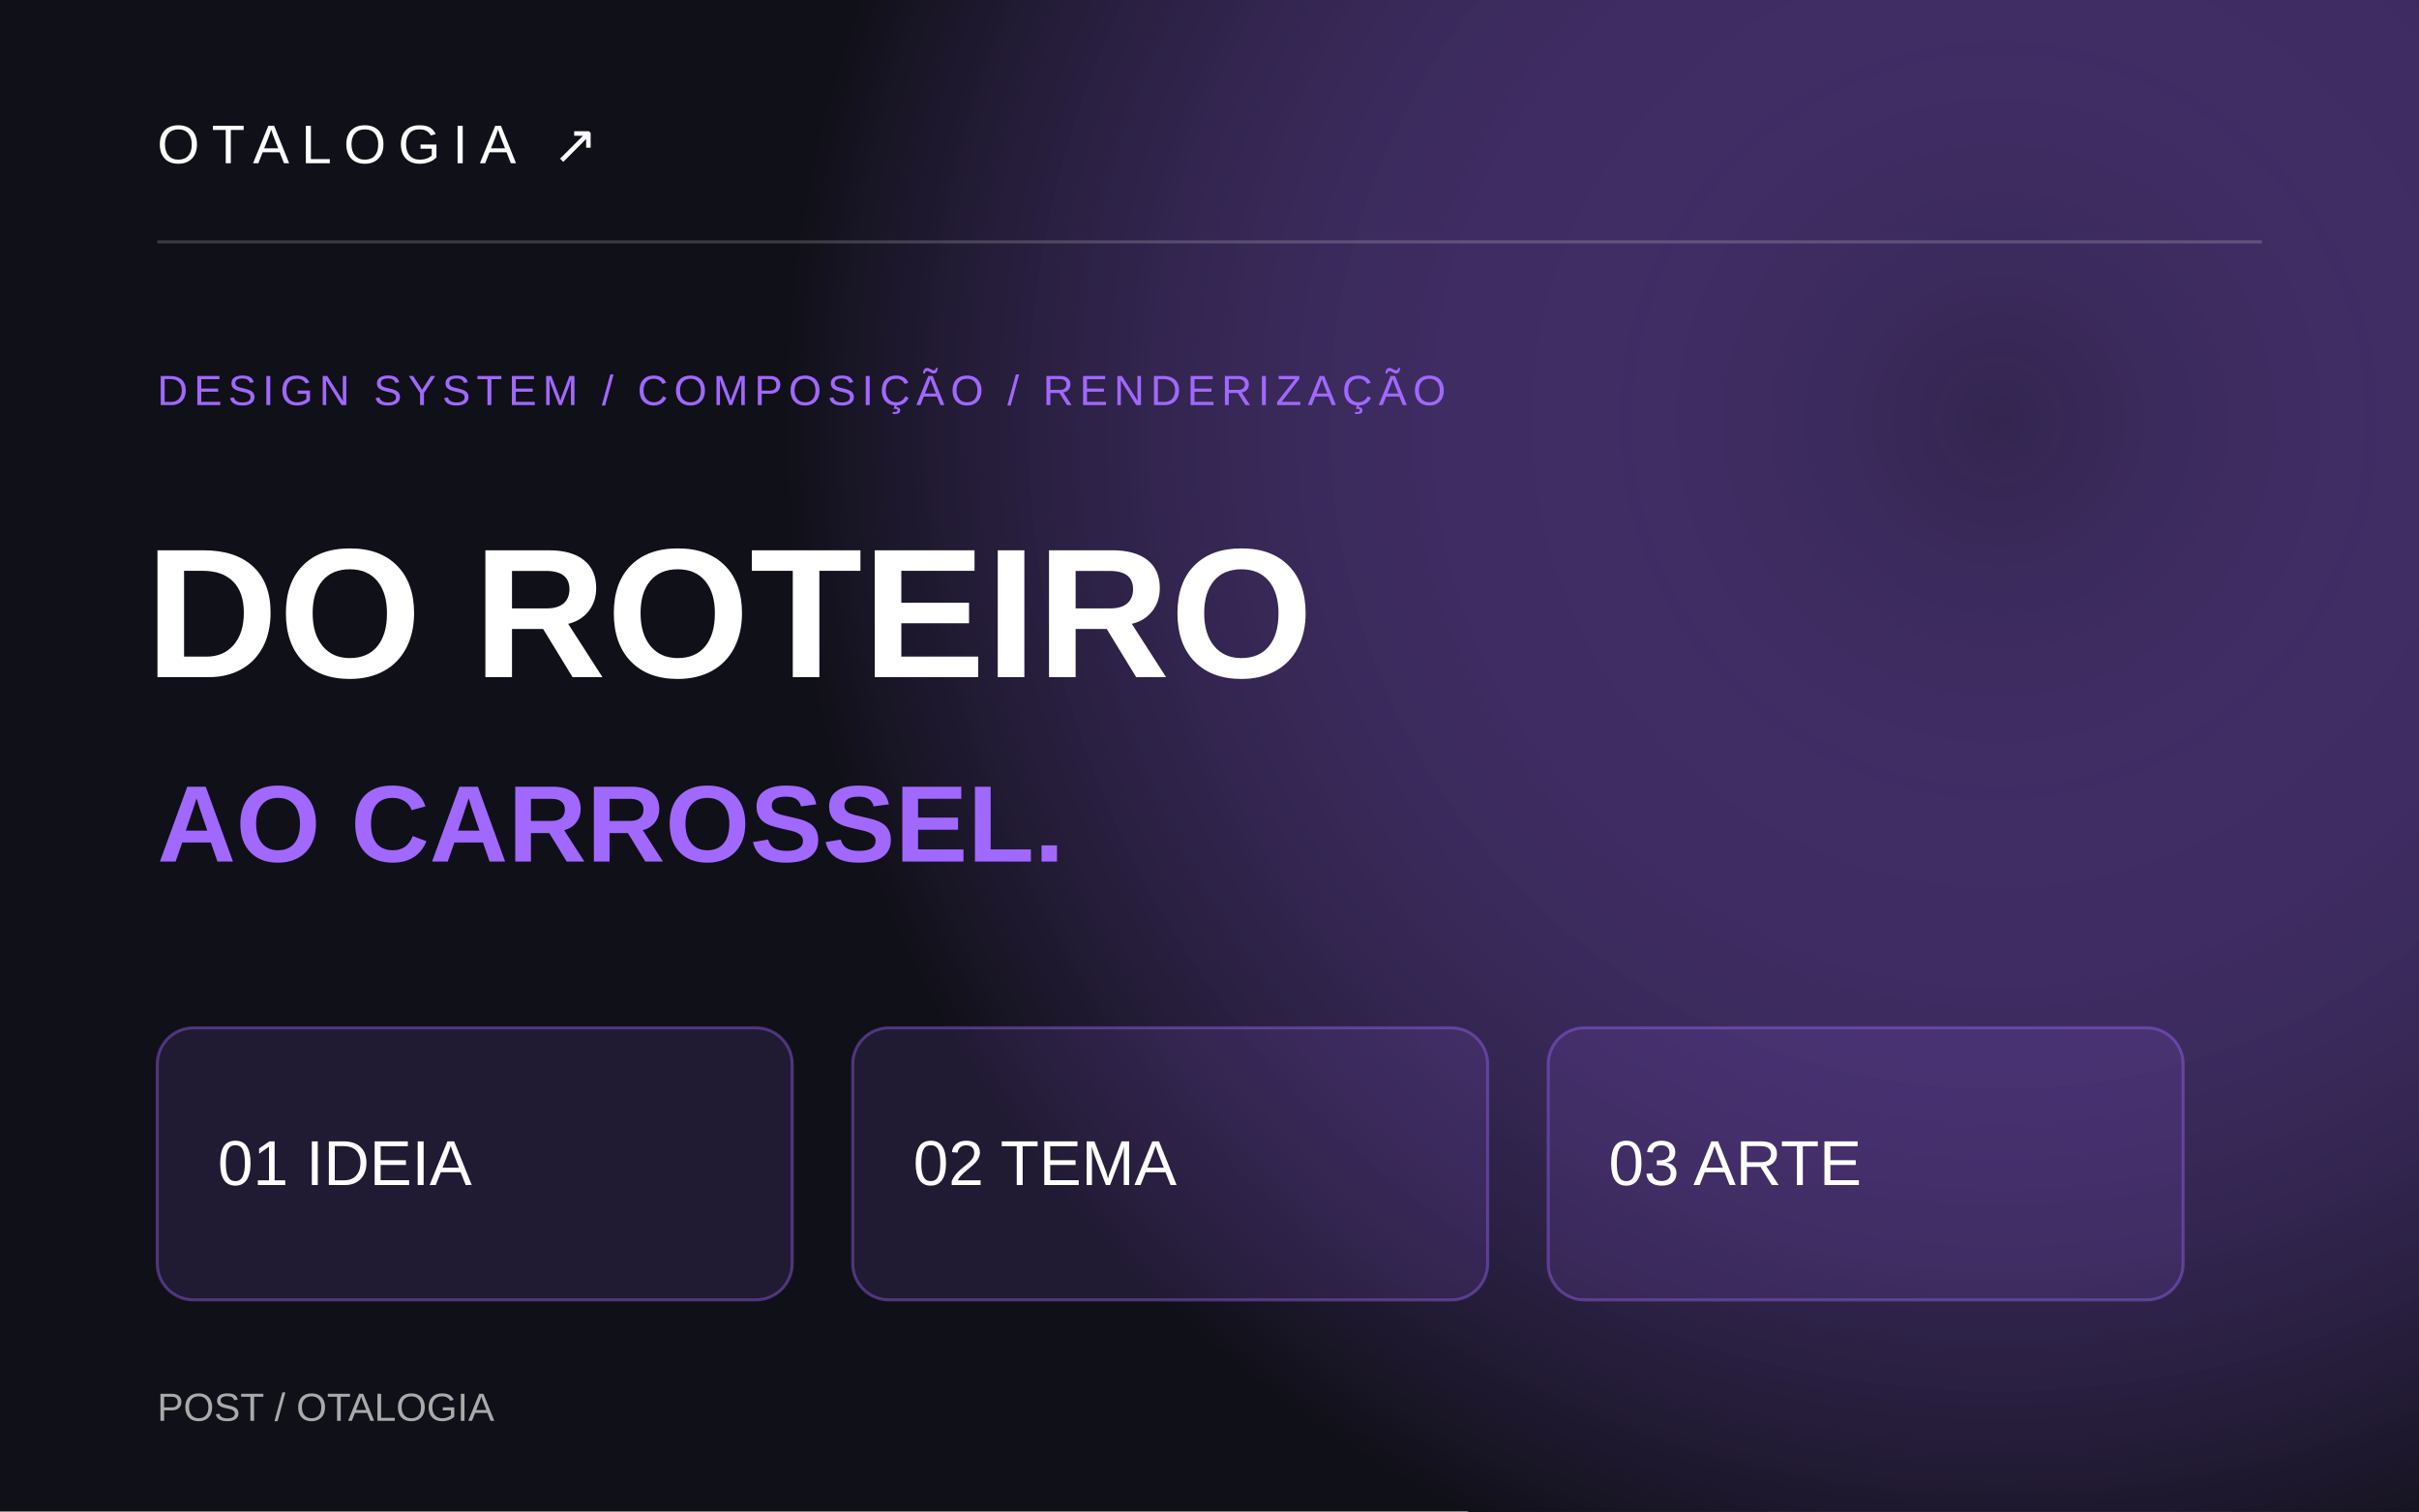
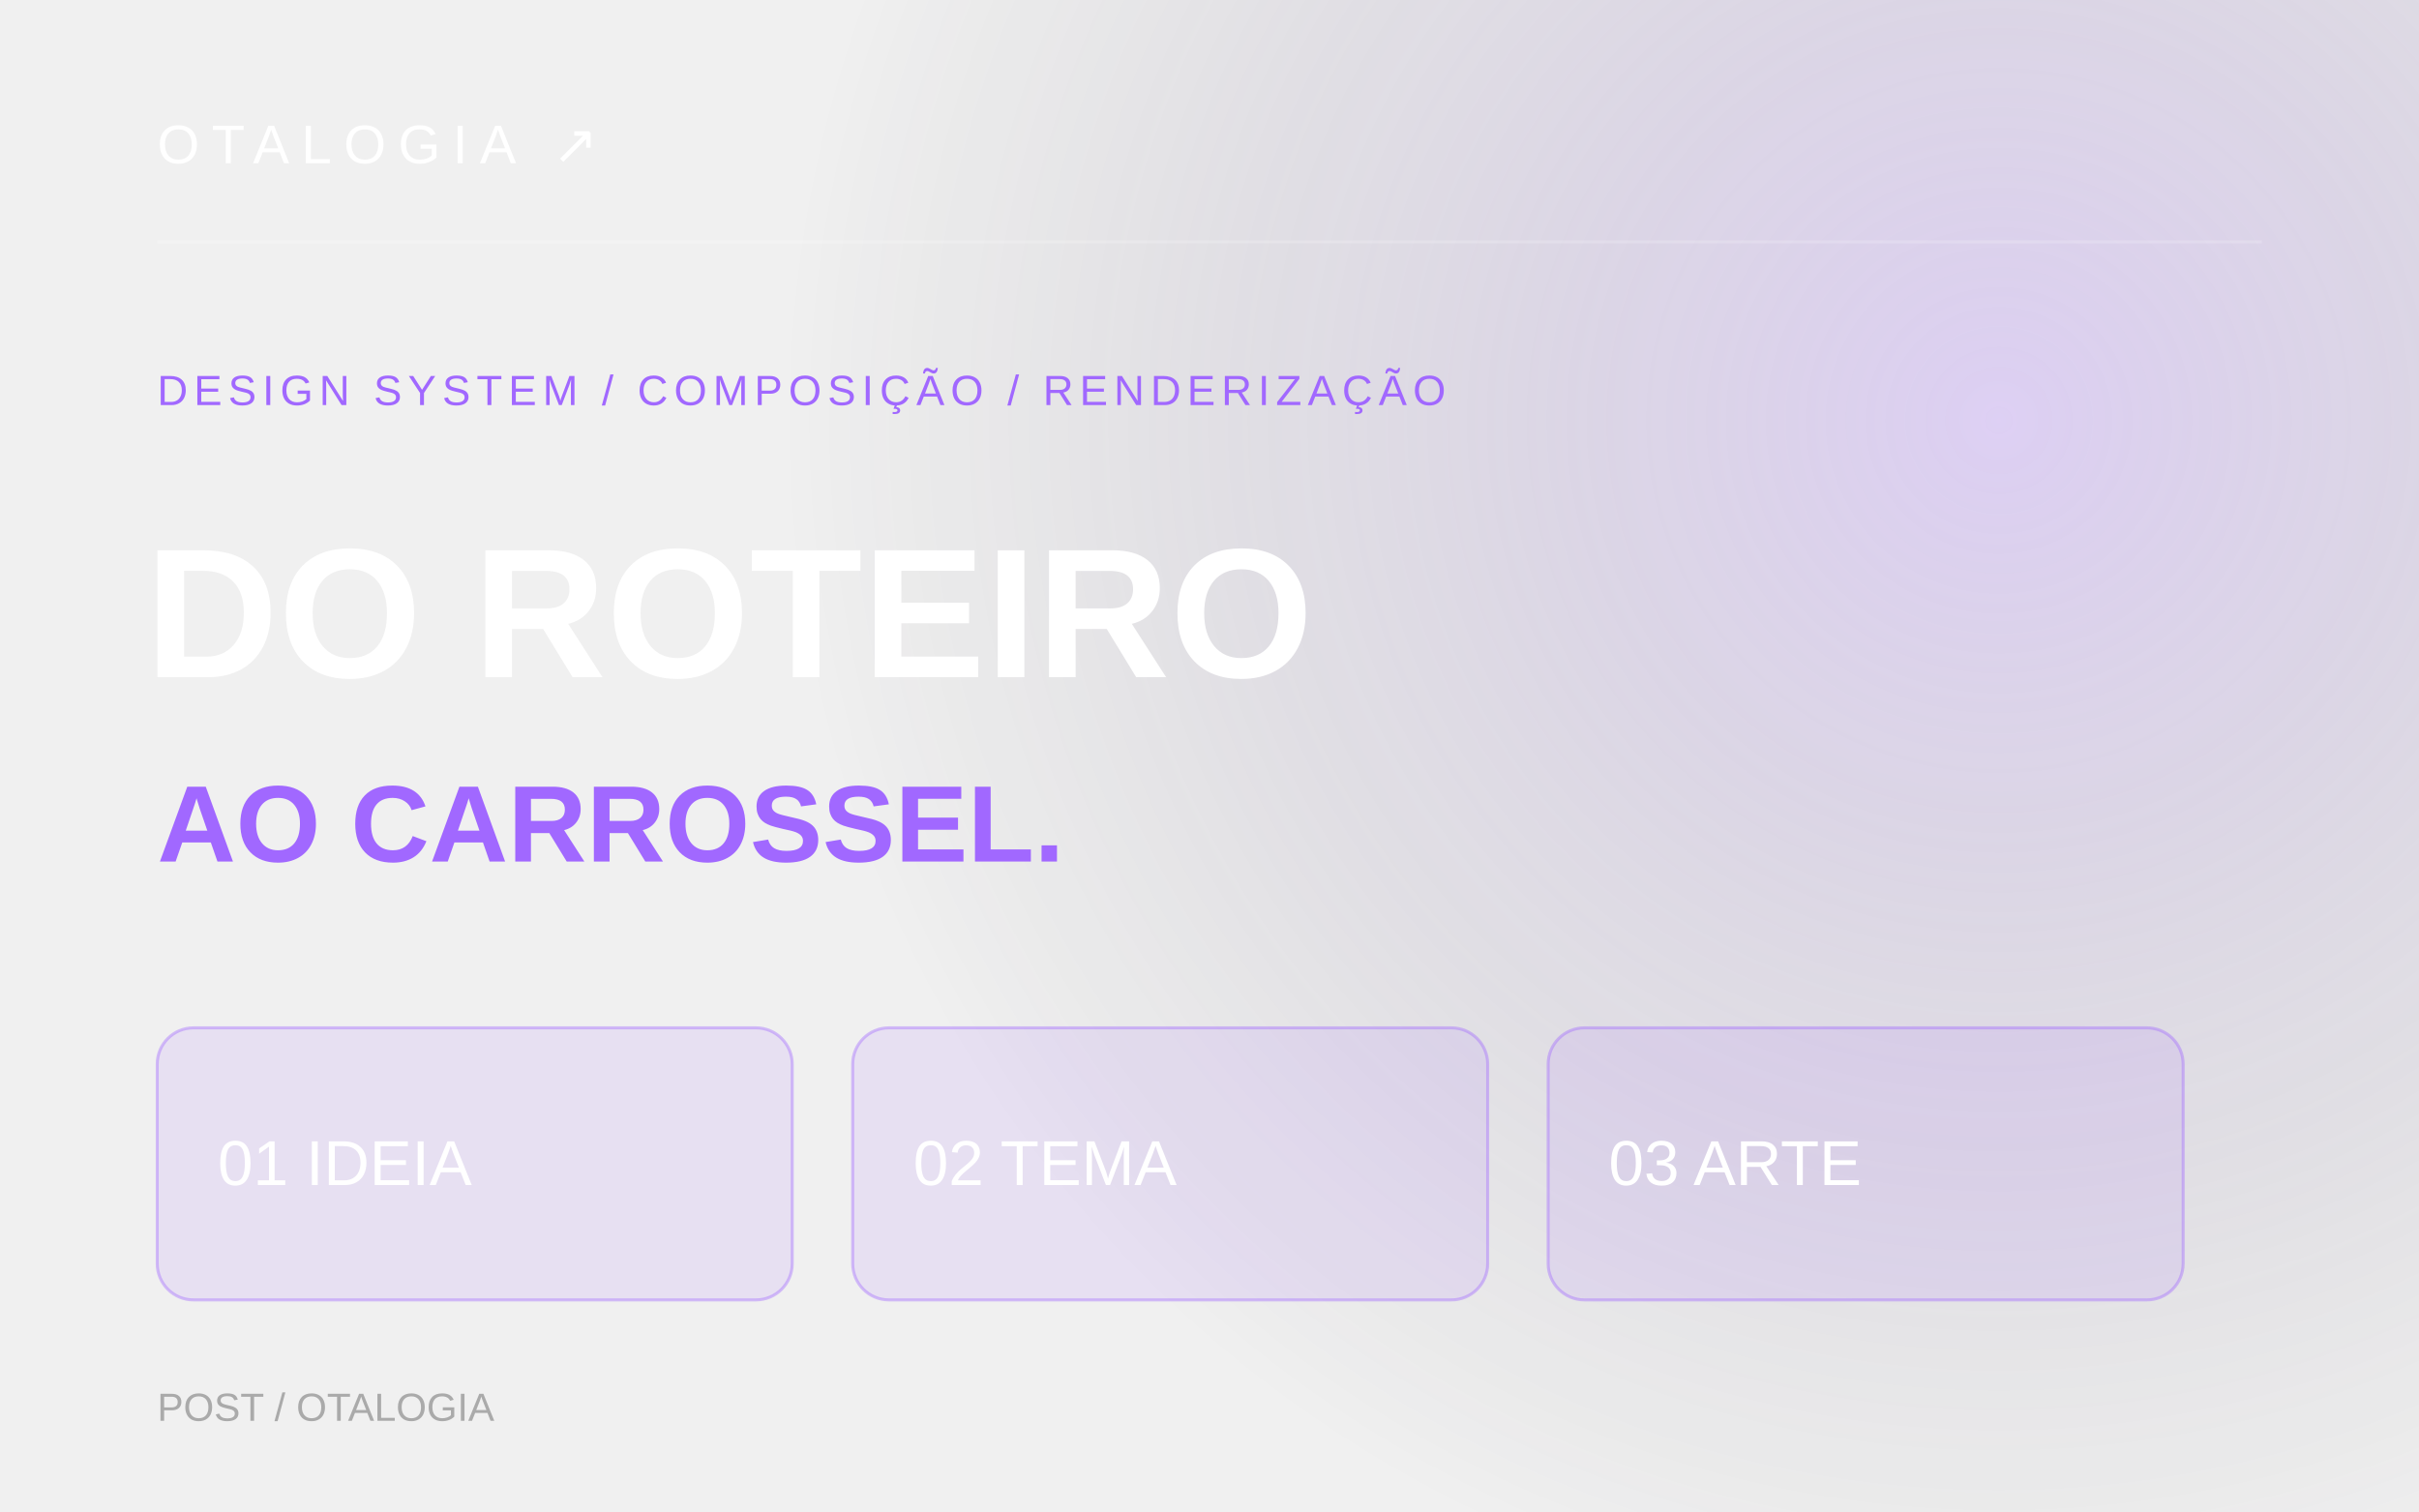
<svg xmlns="http://www.w3.org/2000/svg" width="800" height="500" viewBox="0 0 800 500">
  <defs>
    <radialGradient id="g">
      <stop stop-color="#a168ff" stop-opacity=".24" />
-       <stop offset="1" stop-color="#101018" />
+       <stop offset="1" stop-color="#101018" stop-opacity="0" />
    </radialGradient>
  </defs>
-   <rect width="800" height="500" fill="#101018" />
  <circle cx="660" cy="140" r="400" fill="url(#g)" />
  <g font-family="Arial,sans-serif">
    <text x="52" y="54" fill="white" font-size="18" letter-spacing="4">OTALOGIA ↗</text>
    <path d="M52 80H748" stroke="white" stroke-opacity=".18" />
    <text x="52" y="134" font-size="14" letter-spacing="2" fill="#a168ff">DESIGN SYSTEM / COMPOSIÇÃO / RENDERIZAÇÃO</text>
    <text x="48" y="224" font-size="61" font-weight="700" fill="white">DO ROTEIRO</text>
    <text x="52" y="285" font-size="36" font-weight="700" fill="#a168ff">AO CARROSSEL.</text>
    <rect x="52" y="340" width="210" height="90" rx="12" fill="#a168ff" fill-opacity=".12" stroke="#a168ff" stroke-opacity=".4" />
    <text x="72" y="392" font-size="21" fill="white">01 IDEIA</text>
    <rect x="282" y="340" width="210" height="90" rx="12" fill="#a168ff" fill-opacity=".12" stroke="#a168ff" stroke-opacity=".4" />
    <text x="302" y="392" font-size="21" fill="white">02 TEMA</text>
    <rect x="512" y="340" width="210" height="90" rx="12" fill="#a168ff" fill-opacity=".12" stroke="#a168ff" stroke-opacity=".4" />
    <text x="532" y="392" font-size="21" fill="white">03 ARTE</text>
    <text x="52" y="470" font-size="13" fill="#aaa">POST / OTALOGIA</text>
  </g>
</svg>
